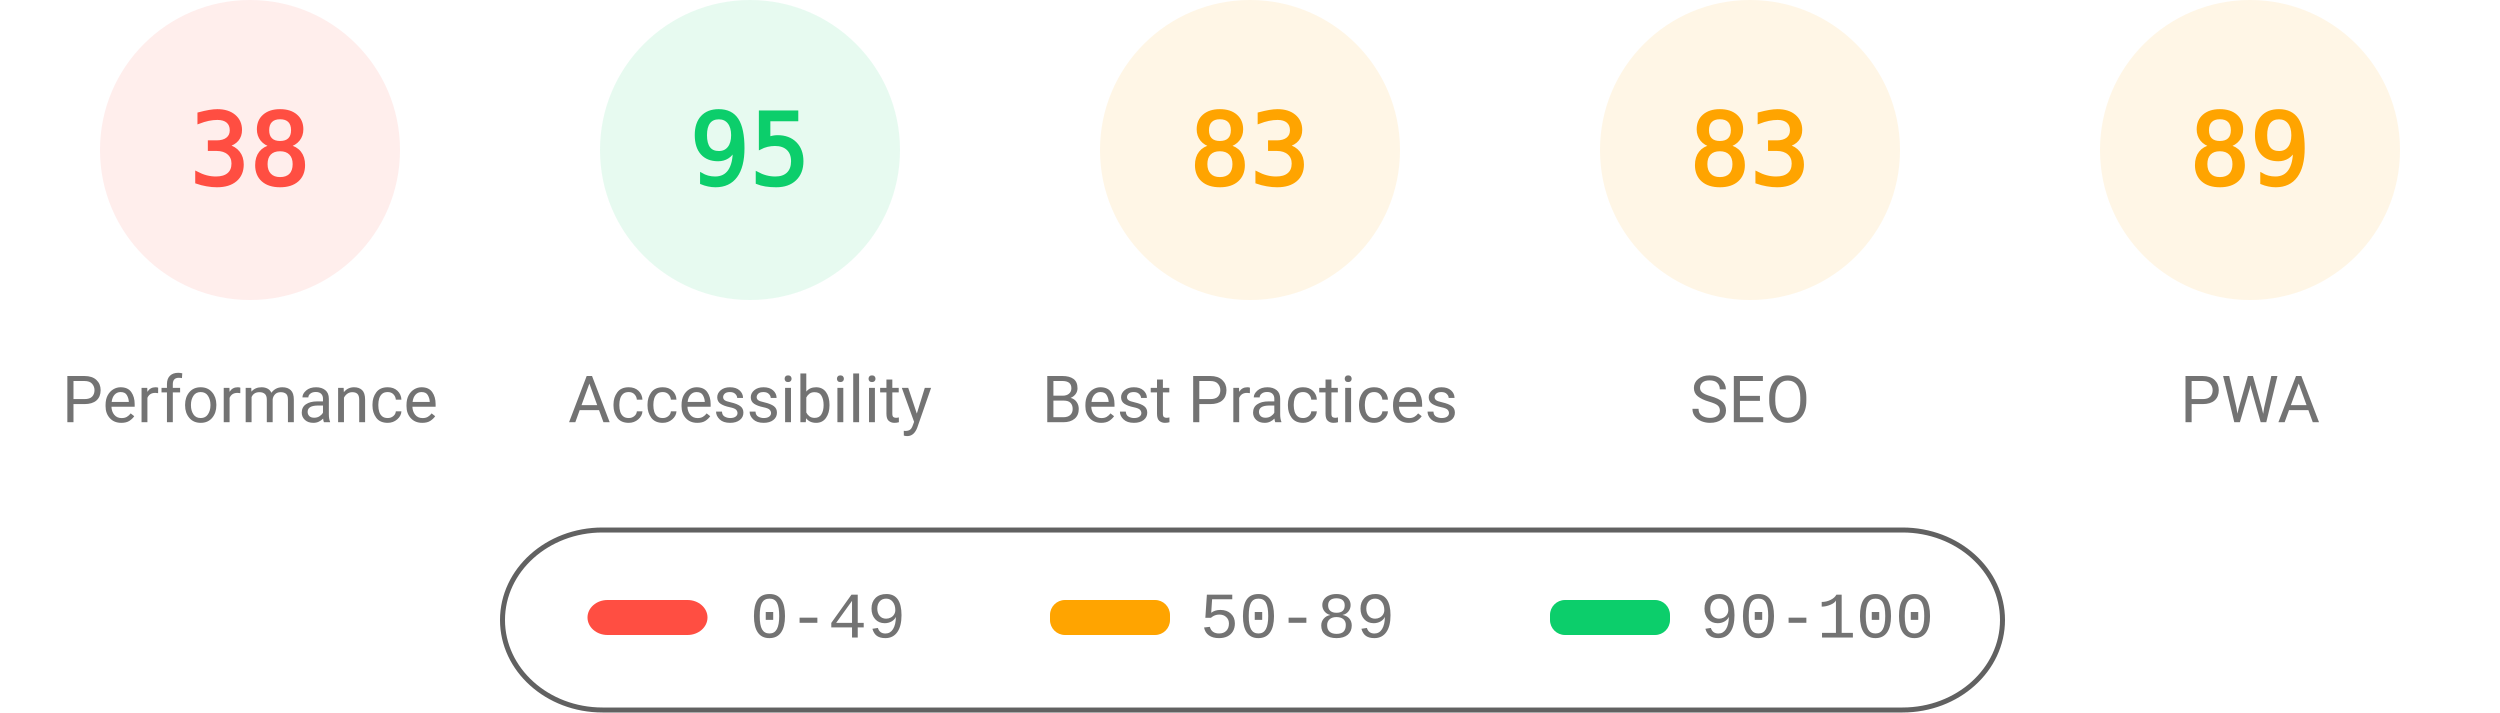
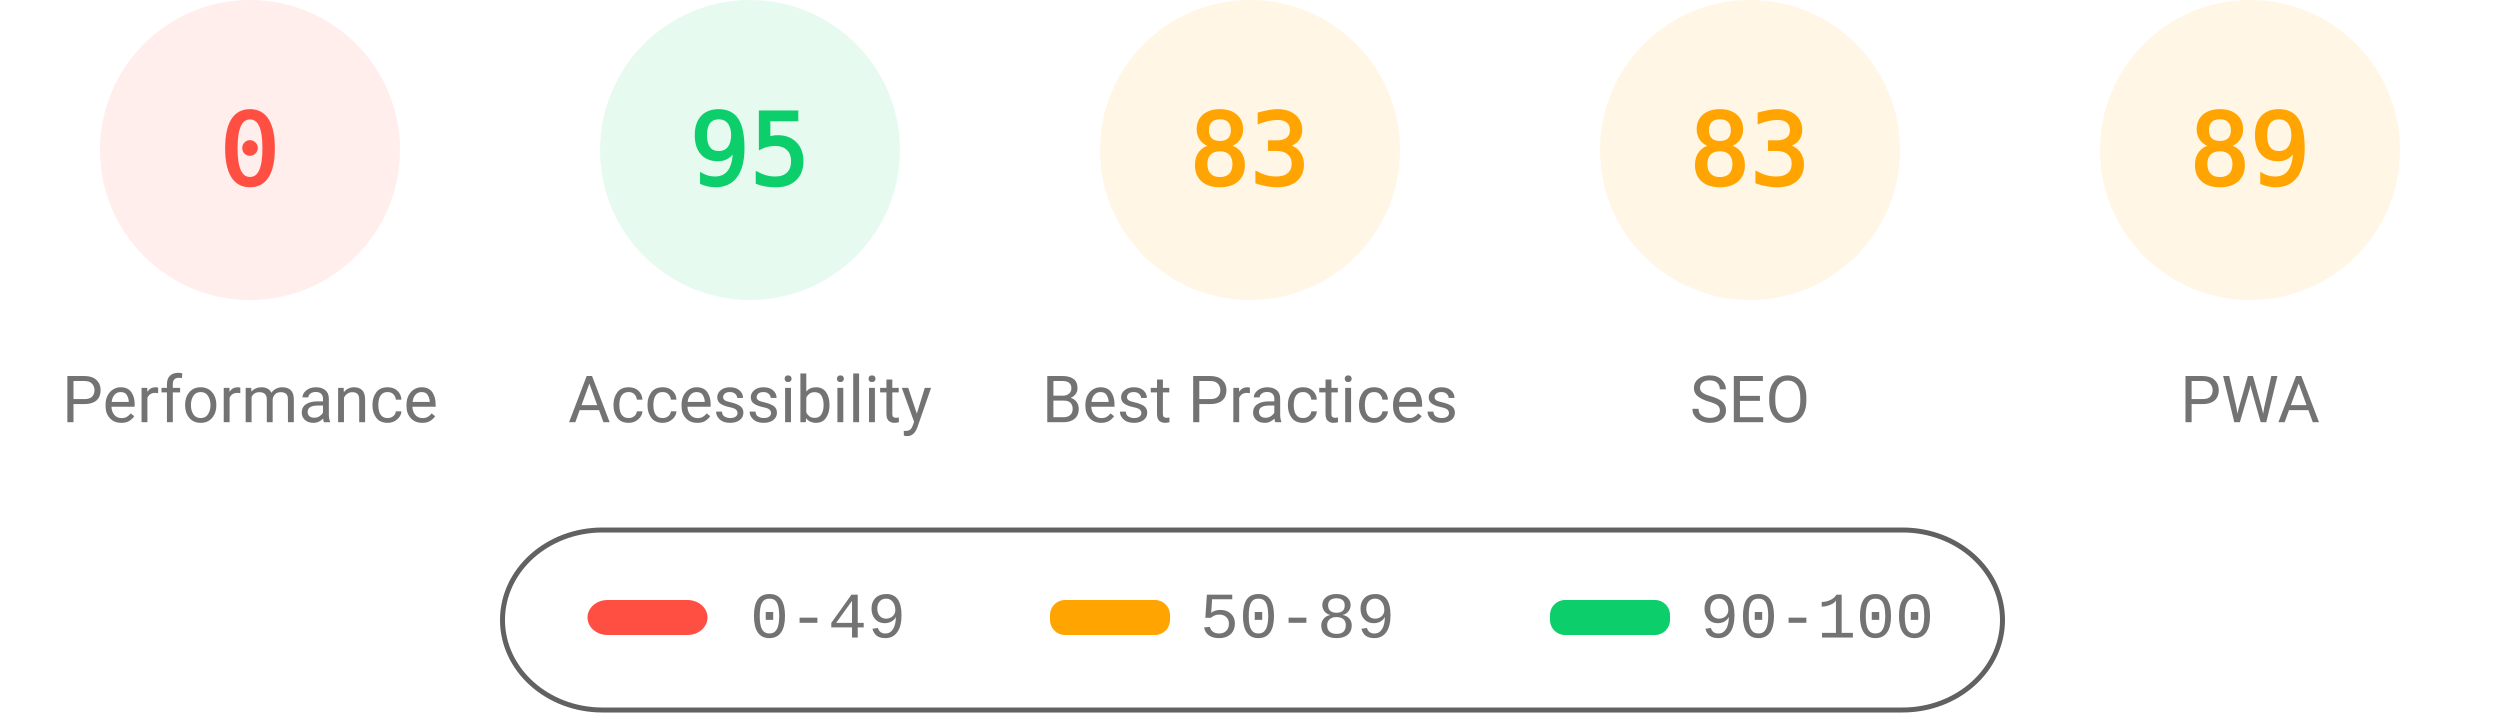
<svg xmlns="http://www.w3.org/2000/svg" fill="none" width="1000" height="285">
  <style>.gauge-base{opacity:.1}.gauge-arc{fill:none;animation-delay:250ms;stroke-linecap:round;transform:rotate(-90deg);transform-origin:100px 60px;animation:load-gauge 1s ease forwards}.guage-text{font-size:40px;font-family:monospace;text-align:center}.guage-red{color:#ff4e42;fill:#ff4e42;stroke:#ff4e42}.guage-orange{color:#ffa400;fill:#ffa400;stroke:#ffa400}.guage-green{color:#0cce6b;fill:#0cce6b;stroke:#0cce6b}.guage-undefined{color:#5c5c5c;fill:#5c5c5c;stroke:#5c5c5c}.guage-title{color:#737373;fill:#737373;stroke:none;font-size:26px;line-height:26px;font-family:Roboto,Halvetica,Arial,sans-serif}@keyframes load-gauge{from{stroke-dasharray:0 352.858}}</style>
  <svg class="guage-div guage-perf guage-red" viewBox="0 0 200 200" width="200" height="200">
    <circle class="gauge-base" r="56" cx="100" cy="60" stroke-width="8" />
-     <circle class="gauge-arc guage-arc-1" r="56" cx="100" cy="60" stroke-width="8" style="stroke-dasharray:133.706,351.858" />
-     <text class="guage-text" x="100" y="60" alignment-baseline="central" dominant-baseline="central" text-anchor="middle">38</text>
+     <circle class="gauge-arc guage-arc-1" r="56" cx="100" cy="60" stroke-width="8" style="stroke-dasharray:0,351.858" />
+     <text class="guage-text" x="100" y="60" alignment-baseline="central" dominant-baseline="central" text-anchor="middle">0</text>
    <text class="guage-title" x="100" y="160" alignment-baseline="central" dominant-baseline="central" text-anchor="middle">Performance</text>
  </svg>
  <svg class="guage-div guage-acc guage-green" viewBox="0 0 200 200" width="200" height="200" x="200">
    <circle class="gauge-base" r="56" cx="100" cy="60" stroke-width="8" />
    <circle class="gauge-arc guage-arc-2" r="56" cx="100" cy="60" stroke-width="8" style="stroke-dasharray:334.265,351.858" />
    <text class="guage-text" x="100" y="60" alignment-baseline="central" dominant-baseline="central" text-anchor="middle">95</text>
    <text class="guage-title" x="100" y="160" alignment-baseline="central" dominant-baseline="central" text-anchor="middle">Accessibility</text>
  </svg>
  <svg class="guage-div guage-best guage-orange" viewBox="0 0 200 200" width="200" height="200" x="400">
    <circle class="gauge-base" r="56" cx="100" cy="60" stroke-width="8" />
    <circle class="gauge-arc guage-arc-3" r="56" cx="100" cy="60" stroke-width="8" style="stroke-dasharray:292.042,351.858" />
    <text class="guage-text" x="100" y="60" alignment-baseline="central" dominant-baseline="central" text-anchor="middle">83</text>
    <text class="guage-title" x="100" y="160" alignment-baseline="central" dominant-baseline="central" text-anchor="middle">Best Practices</text>
  </svg>
  <svg class="guage-div guage-seo guage-orange" viewBox="0 0 200 200" width="200" height="200" x="600">
    <circle class="gauge-base" r="56" cx="100" cy="60" stroke-width="8" />
    <circle class="gauge-arc guage-arc-4" r="56" cx="100" cy="60" stroke-width="8" style="stroke-dasharray:292.042,351.858" />
    <text class="guage-text" x="100" y="60" alignment-baseline="central" dominant-baseline="central" text-anchor="middle">83</text>
    <text class="guage-title" x="100" y="160" alignment-baseline="central" dominant-baseline="central" text-anchor="middle">SEO</text>
  </svg>
  <svg class="guage-div guage-pwa guage-orange" viewBox="0 0 200 200" width="200" height="200" x="800">
    <circle class="gauge-base" r="56" cx="100" cy="60" stroke-width="8" />
    <circle class="gauge-arc guage-arc-4" r="56" cx="100" cy="60" stroke-width="8" style="stroke-dasharray:313.154,351.858" />
    <text class="guage-text" x="100" y="60" alignment-baseline="central" dominant-baseline="central" text-anchor="middle">89</text>
    <text class="guage-title" x="100" y="160" alignment-baseline="central" dominant-baseline="central" text-anchor="middle">PWA</text>
  </svg>
  <svg width="604" height="76" x="200" y="210">
    <path fill="none" id="canvas_background" d="M-1-1h604v80H-1z" />
    <rect fill-opacity="0" stroke="#616161" stroke-width="2" rx="40" id="svg_2" height="72" width="600" y="2" x="1" fill="#000" />
    <rect stroke="#000" rx="8" id="svg_3" height="14" width="48" y="30" x="35" stroke-opacity="null" stroke-width="0" fill="#ff4e42" />
    <rect stroke="#000" rx="6" id="svg_4" height="14" width="48" y="30" x="220" stroke-opacity="null" stroke-width="0" fill="#ffa400" />
    <rect stroke="#000" rx="6" id="svg_5" height="14" width="48" y="30" x="420" stroke-opacity="null" stroke-width="0" fill="#0cce6b" />
    <text xml:space="preserve" text-anchor="start" font-family="'Courier New', Courier, monospace" font-size="26" id="svg_6" y="45" x="100" stroke-opacity="null" stroke-width="0" stroke="#000" fill="#737373">0-49</text>
    <text xml:space="preserve" text-anchor="start" font-family="'Courier New', Courier, monospace" font-size="26" id="svg_7" y="45" x="280" stroke-opacity="null" stroke-width="0" stroke="#000" fill="#737373">50-89</text>
    <text xml:space="preserve" text-anchor="start" font-family="'Courier New', Courier, monospace" font-size="26" id="svg_8" y="45" x="480" stroke-opacity="null" stroke-width="0" stroke="#000" fill="#737373">90-100</text>
  </svg>
</svg>
